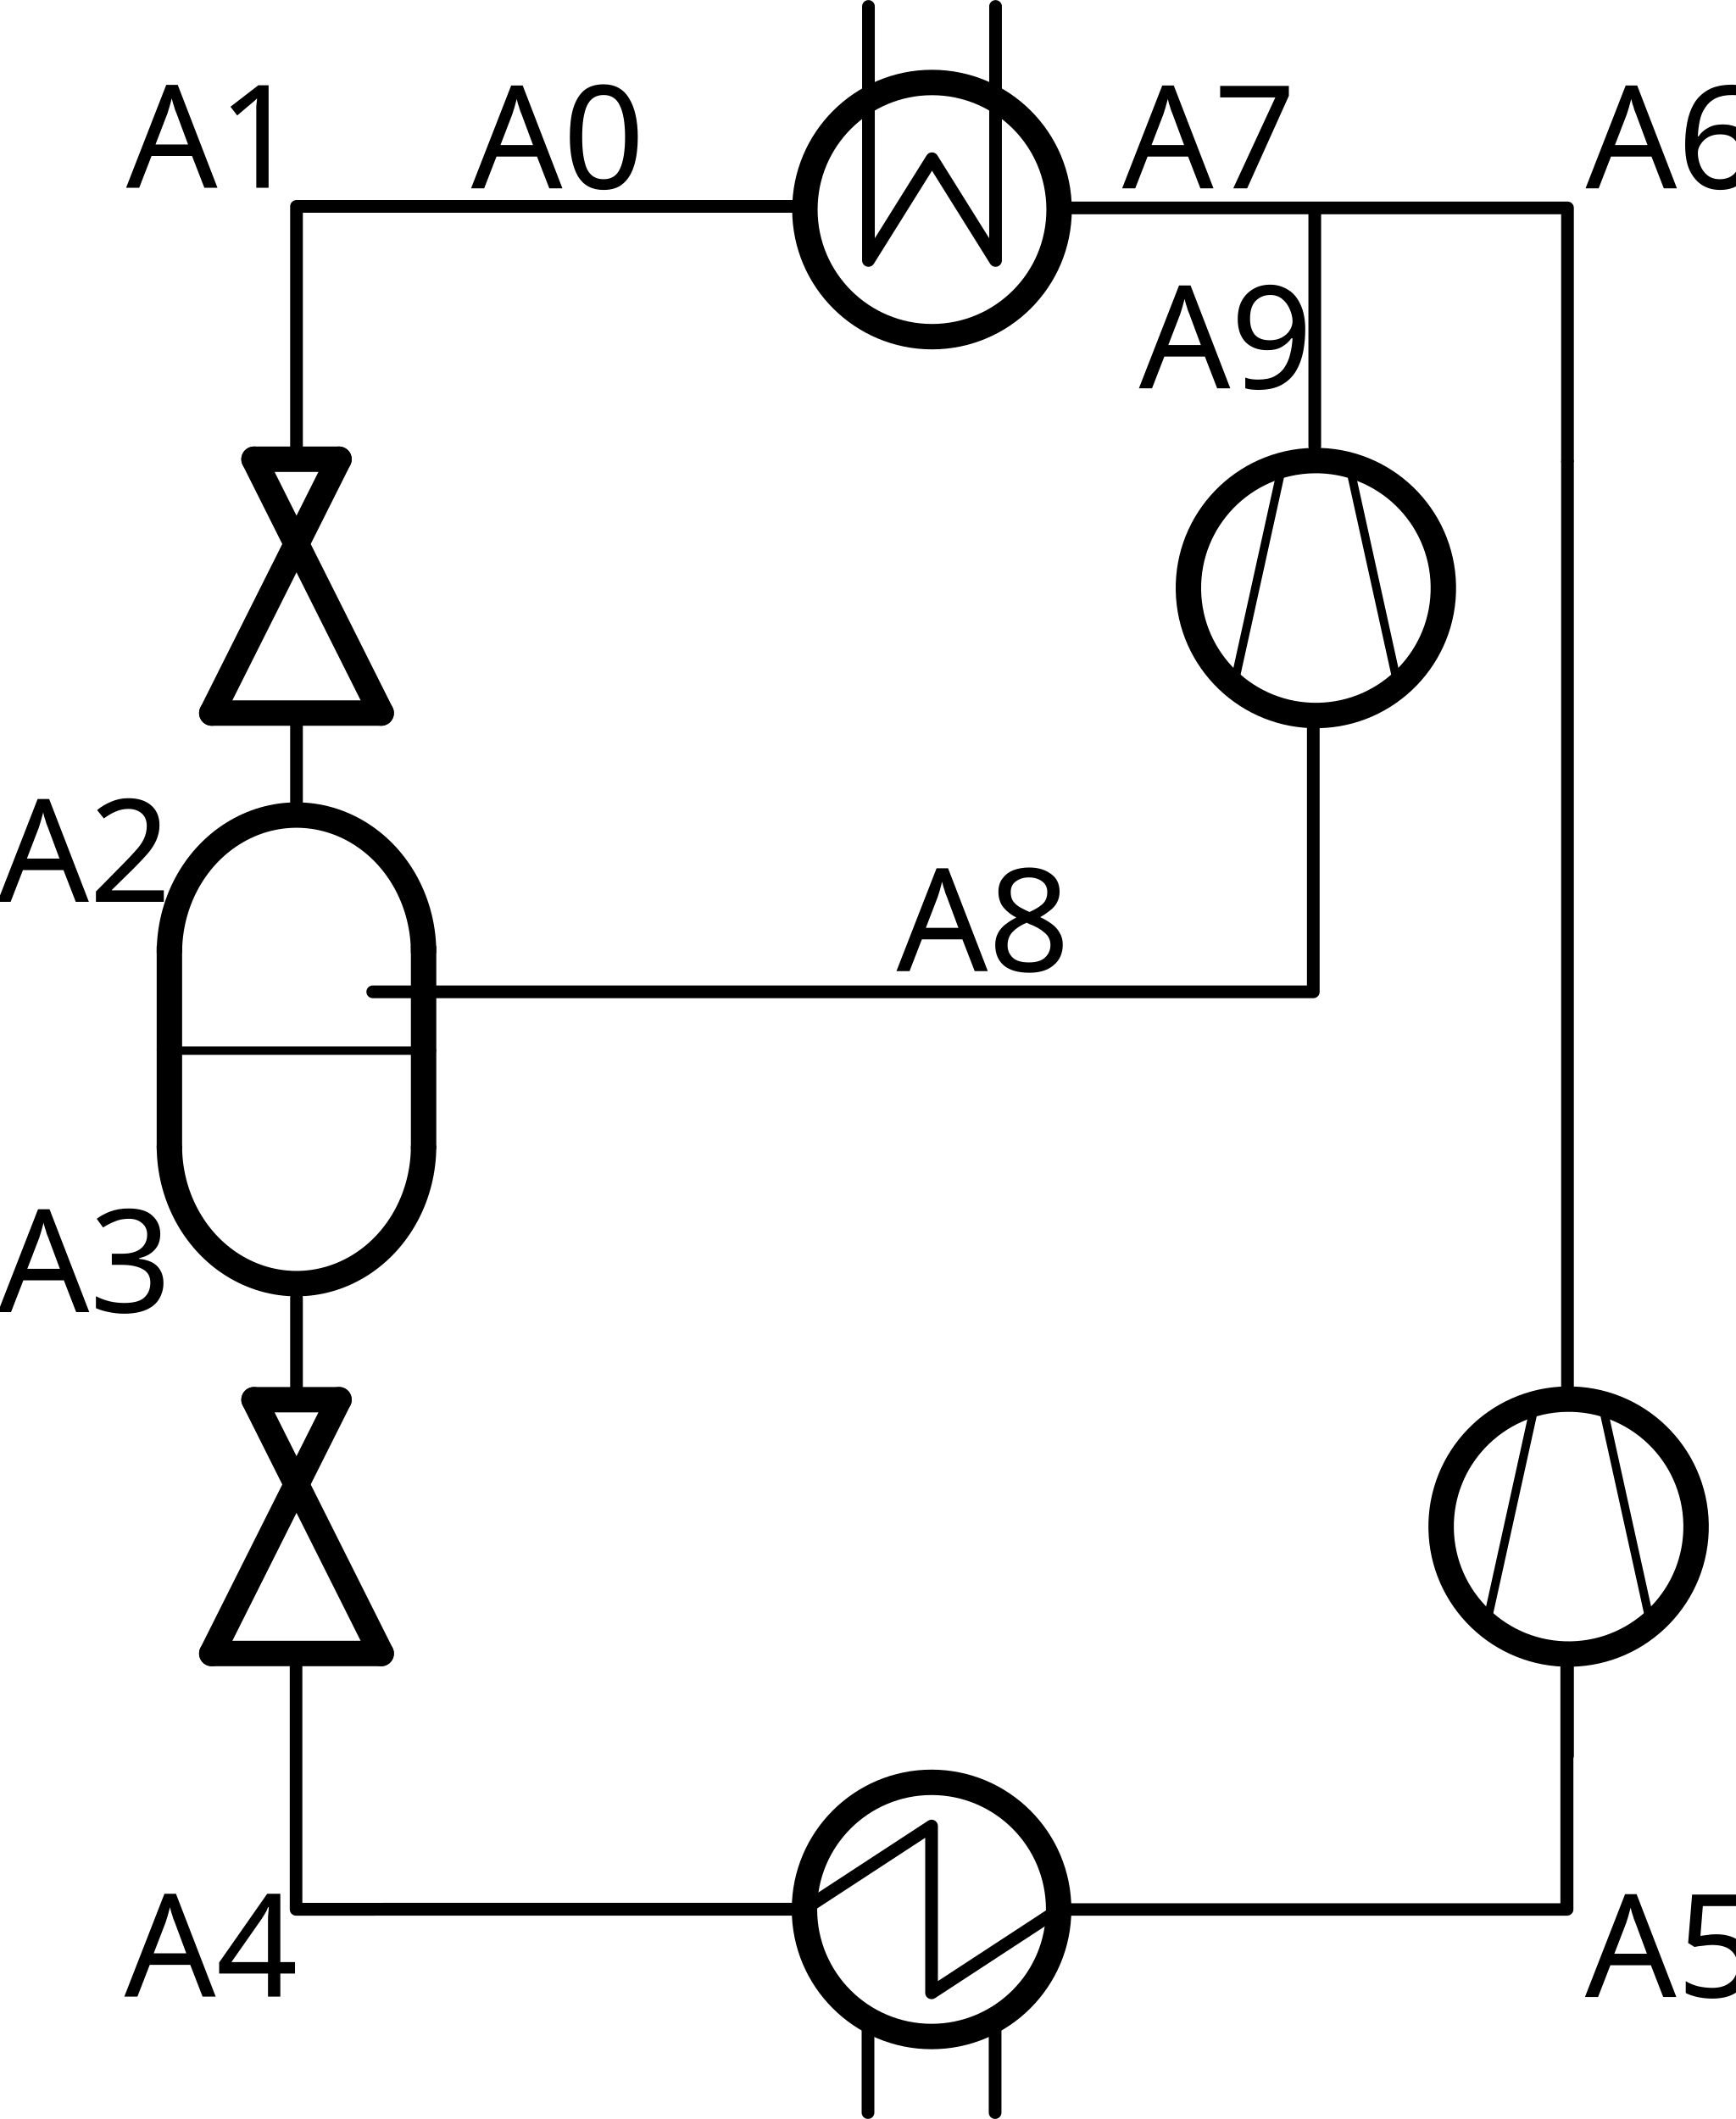
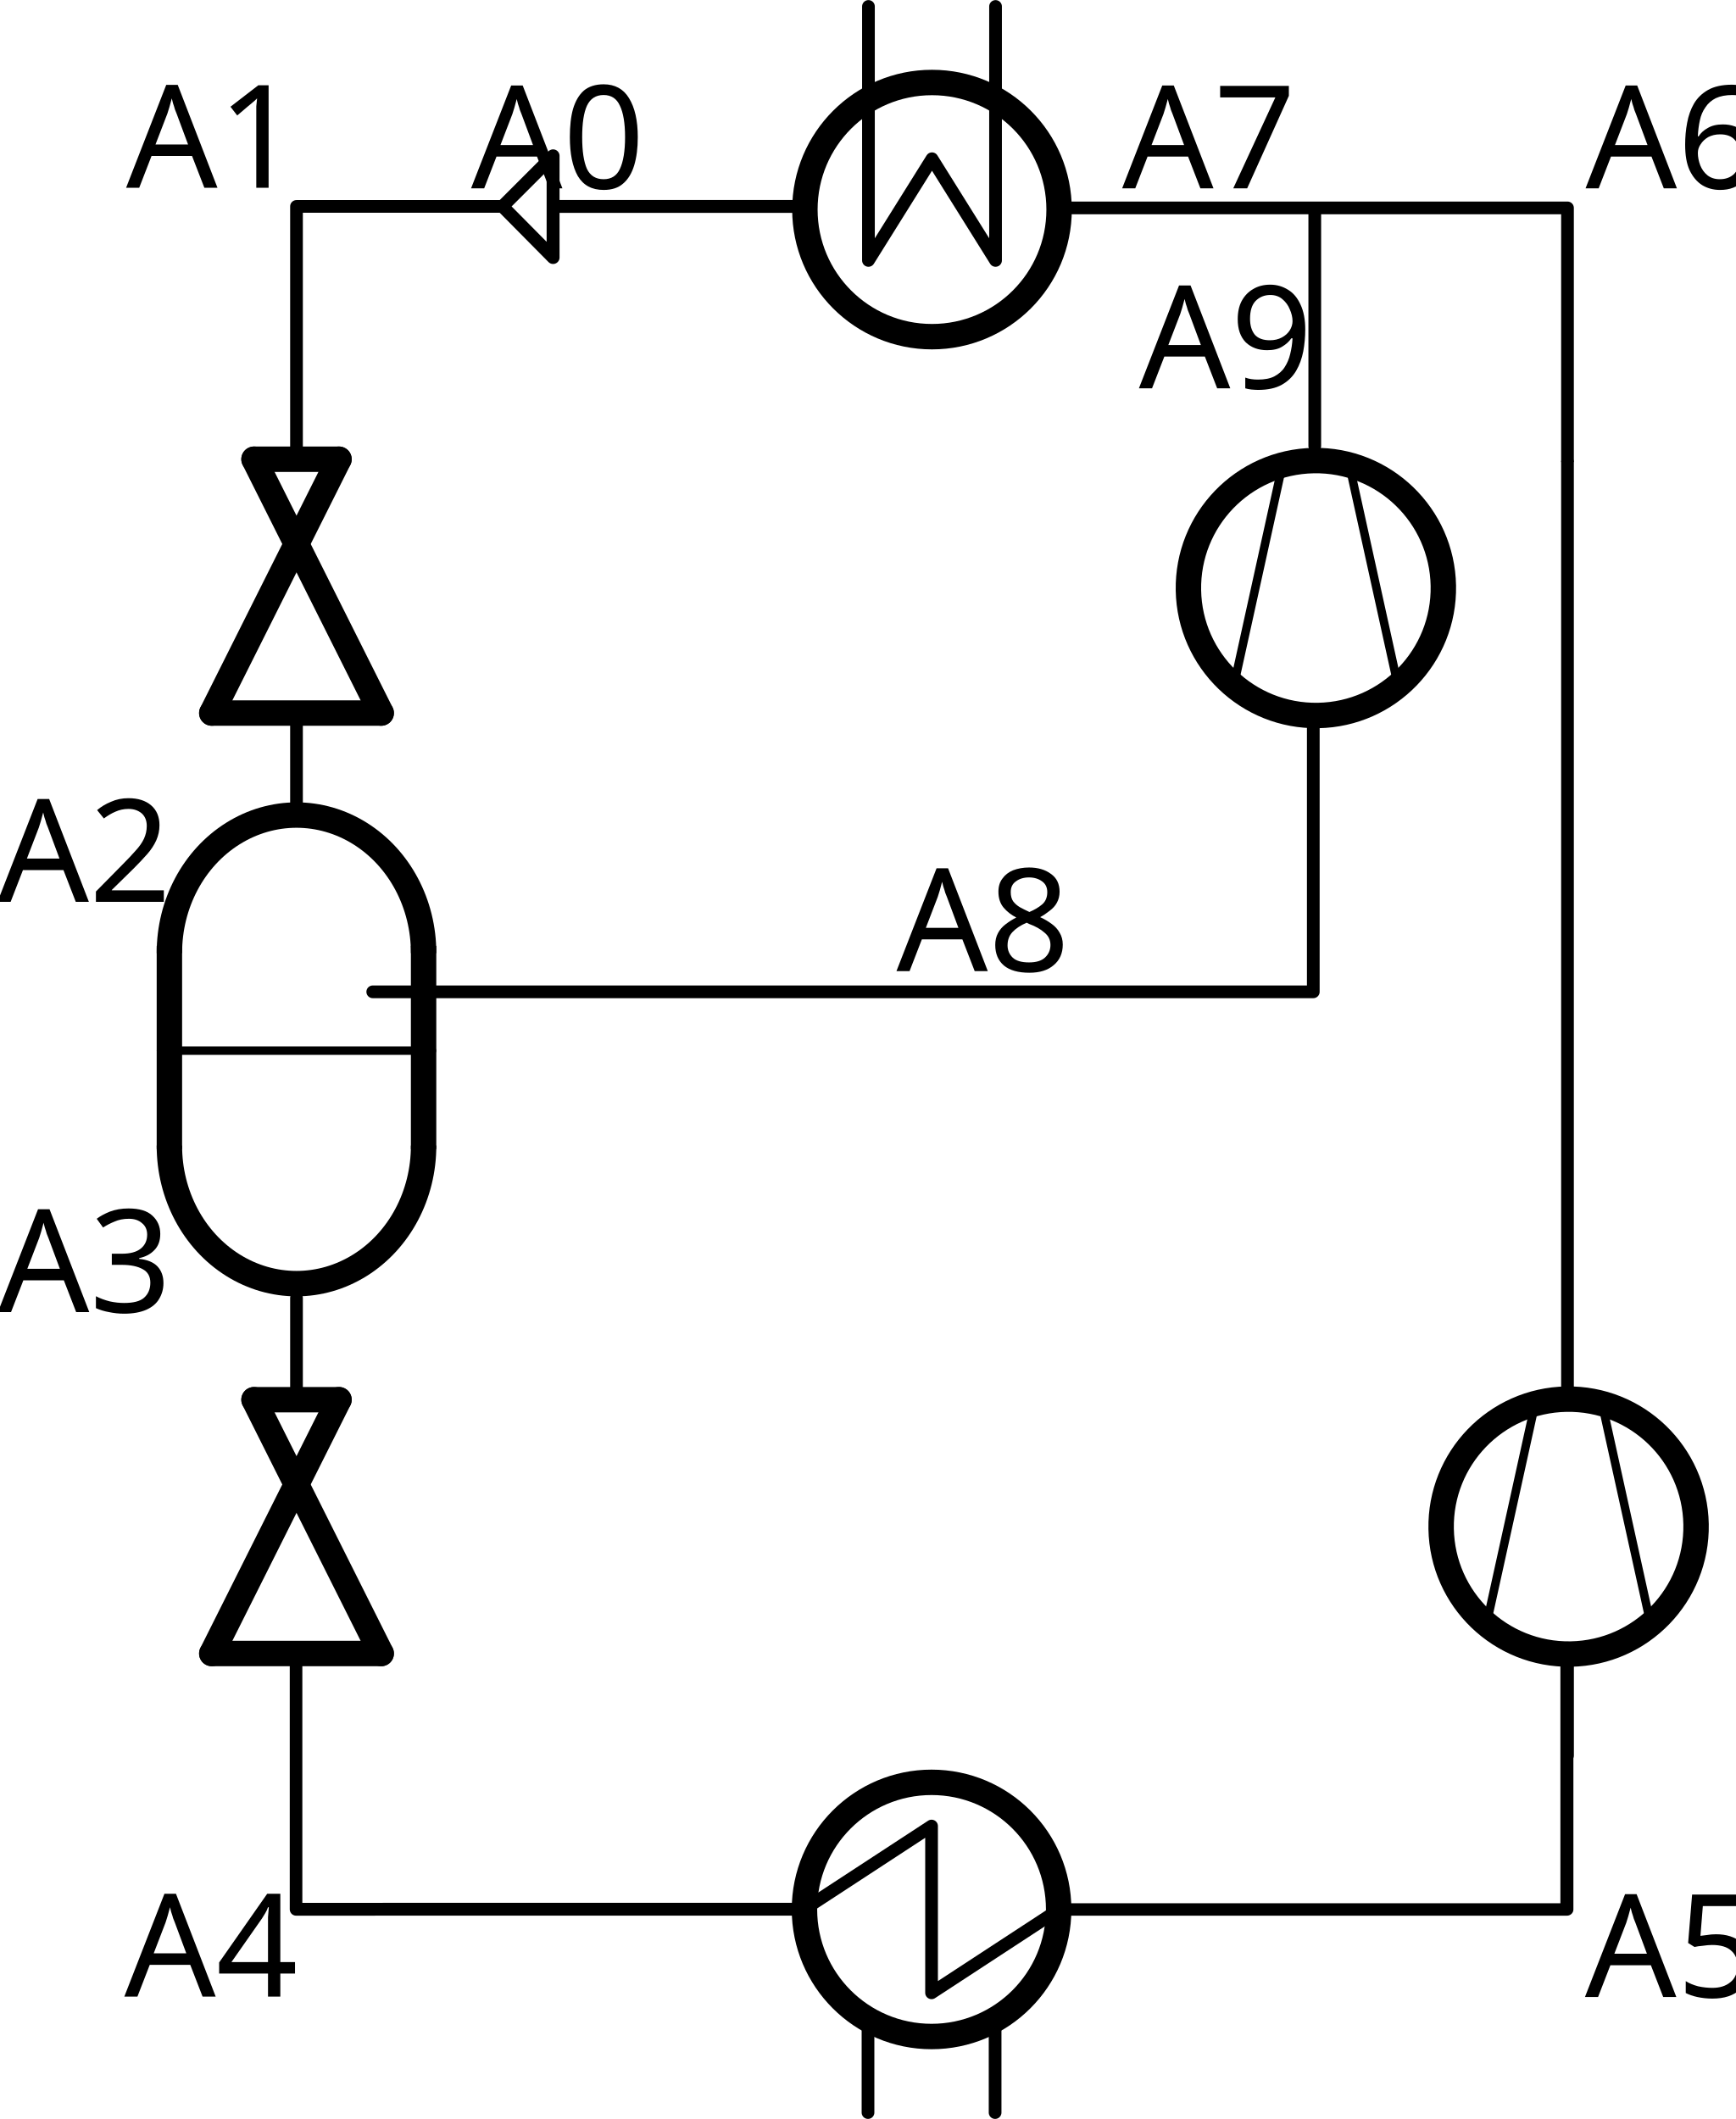
<svg xmlns="http://www.w3.org/2000/svg" width="68.277mm" height="83.366mm" viewBox="0 0 68.277 83.366" version="1.1" id="svg8">
  <defs id="defs2">
    <pattern y="0" x="0" height="6" width="6" patternUnits="userSpaceOnUse" id="EMFhbasepattern" />
+     <pattern y="0" x="0" height="6" width="6" patternUnits="userSpaceOnUse" id="EMFhbasepattern-0" />
  </defs>
  <g id="layer1" transform="translate(-30.33576,-127.9335)">
    <g id="g968-8" transform="translate(34.33237,-139.0135)">
      <path style="fill:none;stroke:#000000;stroke-width:1;stroke-linecap:round;stroke-linejoin:round;stroke-miterlimit:4;stroke-dasharray:none;stroke-opacity:1" d="M 9.339,285.014 H 5.996" id="path824-81" />
      <path style="fill:none;stroke:#000000;stroke-width:1;stroke-linecap:round;stroke-linejoin:round;stroke-miterlimit:4;stroke-dasharray:none;stroke-opacity:1" d="M 5.996,285.014 11,295" id="path826-9" />
      <path style="fill:none;stroke:#000000;stroke-width:1;stroke-linecap:round;stroke-linejoin:round;stroke-miterlimit:4;stroke-dasharray:none;stroke-opacity:1" d="M 9.339,285.014 4.335,295" id="path828-2" />
      <path style="fill:none;stroke:#000000;stroke-width:1;stroke-linecap:round;stroke-linejoin:round;stroke-miterlimit:4;stroke-dasharray:none;stroke-opacity:1" d="M 11,295 H 4.335" id="path830-4" />
    </g>
    <g id="g968-8-7" transform="translate(34.33237,-102.0135)">
      <path style="fill:none;stroke:#000000;stroke-width:1;stroke-linecap:round;stroke-linejoin:round;stroke-miterlimit:4;stroke-dasharray:none;stroke-opacity:1" d="M 9.339,285.014 H 5.996" id="path824-81-2" />
      <path style="fill:none;stroke:#000000;stroke-width:1;stroke-linecap:round;stroke-linejoin:round;stroke-miterlimit:4;stroke-dasharray:none;stroke-opacity:1" d="M 5.996,285.014 11,295" id="path826-9-6" />
      <path style="fill:none;stroke:#000000;stroke-width:1;stroke-linecap:round;stroke-linejoin:round;stroke-miterlimit:4;stroke-dasharray:none;stroke-opacity:1" d="M 9.339,285.014 4.335,295" id="path828-2-4" />
      <path style="fill:none;stroke:#000000;stroke-width:1;stroke-linecap:round;stroke-linejoin:round;stroke-miterlimit:4;stroke-dasharray:none;stroke-opacity:1" d="M 11,295 H 4.335" id="path830-4-4" />
    </g>
    <g transform="translate(71.54729,-102.0135)" id="g1037-4-0">
      <ellipse transform="rotate(88.97039)" cy="-15.282" cx="290.328" id="path4405-2-2-1-6-2-8-11-2" style="color:#000000;clip-rule:nonzero;display:inline;overflow:visible;visibility:visible;isolation:auto;mix-blend-mode:normal;color-interpolation:sRGB;color-interpolation-filters:linearRGB;solid-color:#000000;solid-opacity:1;fill:none;fill-opacity:0.667;fill-rule:nonzero;stroke:#000000;stroke-width:1;stroke-linecap:round;stroke-linejoin:round;stroke-miterlimit:4;stroke-dasharray:none;stroke-dashoffset:0;stroke-opacity:1;color-rendering:auto;image-rendering:auto;shape-rendering:auto;text-rendering:auto;enable-background:accumulate" ry="5.015" rx="5.015" />
      <path id="path4587-8-94-9-1-2-10-7" d="m 17.205,294.132 1.959,-8.892" style="fill:none;fill-rule:evenodd;stroke:#000000;stroke-width:0.333;stroke-linecap:round;stroke-linejoin:round;stroke-miterlimit:4;stroke-dasharray:none;stroke-opacity:1" />
      <path style="fill:none;fill-rule:evenodd;stroke:#000000;stroke-width:0.333;stroke-linecap:round;stroke-linejoin:round;stroke-miterlimit:4;stroke-dasharray:none;stroke-opacity:1" d="m 23.788,294.132 -1.959,-8.892" id="path4587-8-94-9-1-9-2-4-0" />
    </g>
    <g id="g272-3" transform="translate(36.49982,-118.0654)">
      <g id="g2746-5-1-9-3-29-5-9-8" transform="matrix(0.9473144,0,0,0.9475563,-84.17021,97.49065)" style="stroke-width:1.154">
        <g id="g2740-9-3-7-5-3-7-6-5" style="stroke-width:1.154">
          <path id="path2720-3-8-4-7-4-2-4-3" style="fill:none;stroke:#000000;stroke-width:1.055;stroke-linecap:butt;stroke-linejoin:round;stroke-miterlimit:4;stroke-dasharray:none" d="m 99.935,204.44 v -8.443" />
        </g>
      </g>
      <g transform="translate(-116.129,48.5986)" id="g1309-6">
        <path d="m 116.629,242.61 v -8" style="fill:none;stroke:#000000;stroke-width:1;stroke-linecap:butt;stroke-linejoin:round;stroke-miterlimit:4;stroke-dasharray:none" id="path2720-3-8-4-7-3-0-0-7-5" />
        <path d="m 126.629,-234.9 a 5,5.419 0 0 1 -2.496,4.705 5,5.419 0 0 1 -5.008,-5e-5 5,5.419 0 0 1 -2.496,-4.705" transform="scale(1,-1)" style="opacity:1;fill:none;fill-opacity:1;fill-rule:nonzero;stroke:#000000;stroke-width:1;stroke-linecap:butt;stroke-linejoin:round;stroke-miterlimit:4;stroke-dasharray:none;stroke-dashoffset:0;stroke-opacity:1" id="path5734-3-9-1-5-4" />
        <path d="M 116.298,238.735 H 126.958" style="fill:none;stroke:#000000;stroke-width:0.333;stroke-linecap:round;stroke-linejoin:round;stroke-miterlimit:4;stroke-dasharray:none" id="path5194-0-3-9-6-2" />
        <path d="m -116.629,242.468 a 5,5.419 0 0 1 -2.496,4.705 5,5.419 0 0 1 -5.008,-6e-5 5,5.419 0 0 1 -2.496,-4.705" transform="scale(-1,1)" style="opacity:1;fill:none;fill-opacity:1;fill-rule:nonzero;stroke:#000000;stroke-width:1;stroke-linecap:butt;stroke-linejoin:round;stroke-miterlimit:4;stroke-dasharray:none;stroke-dashoffset:0;stroke-opacity:1" id="path5734-3-9-1-5-6-2" />
      </g>
    </g>
    <path style="fill:none;stroke:#000000;stroke-width:0.5;stroke-linecap:round;stroke-linejoin:miter;stroke-dasharray:none;stroke-opacity:1" d="m 42,156 v 4" id="path2514" />
    <path style="fill:none;stroke:#000000;stroke-width:0.5;stroke-linecap:round;stroke-linejoin:miter;stroke-dasharray:none;stroke-opacity:1" d="m 42,179 v 4" id="path2516" />
    <path style="fill:none;stroke:#000000;stroke-width:0.5;stroke-linecap:round;stroke-linejoin:round;stroke-dasharray:none;stroke-opacity:1" d="m 92,197 v -3.946" id="path2734" />
    <path style="fill:none;stroke:#000000;stroke-width:0.5;stroke-linecap:round;stroke-linejoin:round;stroke-dasharray:none;stroke-opacity:1" d="m 92,146.113 v 36.942" id="path2736" />
    <g id="g1439" transform="translate(46.30005,-155.1209)">
      <circle r="5" transform="rotate(90)" cy="-20.7" cx="291.3" style="fill:none;stroke:#000000;stroke-width:1;stroke-linecap:round;stroke-linejoin:round;stroke-miterlimit:4;stroke-dasharray:none" id="path5185-8-6-5-2-6" />
      <path id="path1362-9" d="m 3.5,286.5 c 0,0 0,6.5 0,6.5 0,0 2.5,-4 2.5,-4 0,0 2.5,4 2.5,4 0,0 0,-6.5 0,-6.5" style="fill:none;stroke:#000000;stroke-width:0.5;stroke-linecap:round;stroke-linejoin:round;stroke-miterlimit:4;stroke-dasharray:none;stroke-opacity:1" transform="translate(14.7,0.3000017)" />
      <path transform="matrix(0.9980036,0,0,0.9980036,14.70699,0.8729317)" id="path1366-8" d="m 3.5,286.5 c 0,0 0,-3.5 0,-3.5" style="fill:none;stroke:#000000;stroke-width:0.501;stroke-linecap:round;stroke-linejoin:round;stroke-miterlimit:4;stroke-dasharray:none;stroke-opacity:1" />
      <path transform="matrix(0.9980036,0,0,0.9980036,19.70701,0.8734917)" id="path1366-7-1" d="m 3.5,286.5 c 0,0 0,-3.5 0,-3.5" style="fill:none;stroke:#000000;stroke-width:0.501;stroke-linecap:round;stroke-linejoin:round;stroke-miterlimit:4;stroke-dasharray:none;stroke-opacity:1" />
    </g>
    <text xml:space="preserve" style="font-style:normal;font-variant:normal;font-weight:normal;font-stretch:normal;font-size:5.644px;line-height:1.25;font-family:Carlito;-inkscape-font-specification:'Carlito, Normal';font-variant-ligatures:normal;font-variant-caps:normal;font-variant-numeric:normal;font-feature-settings:normal;text-align:start;letter-spacing:0px;word-spacing:0px;writing-mode:lr-tb;text-anchor:start;fill:#000000;fill-opacity:1;stroke:none;stroke-width:0.265" x="35.225" y="206.486" id="text2656">
      <tspan id="tspan2654" x="35.225" y="206.486" style="font-style:normal;font-variant:normal;font-weight:normal;font-stretch:normal;font-size:5.644px;font-family:Carlito;-inkscape-font-specification:'Carlito, Normal';font-variant-ligatures:normal;font-variant-caps:normal;font-variant-numeric:normal;font-feature-settings:normal;text-align:start;writing-mode:lr-tb;text-anchor:start;stroke-width:0.265">A4</tspan>
    </text>
    <text xml:space="preserve" style="font-style:normal;font-variant:normal;font-weight:normal;font-stretch:normal;font-size:5.644px;line-height:1.25;font-family:Carlito;-inkscape-font-specification:'Carlito, Normal';font-variant-ligatures:normal;font-variant-caps:normal;font-variant-numeric:normal;font-feature-settings:normal;text-align:start;letter-spacing:0px;word-spacing:0px;writing-mode:lr-tb;text-anchor:start;fill:#000000;fill-opacity:1;stroke:none;stroke-width:0.265" x="92.686" y="206.5" id="text2656-6">
      <tspan id="tspan2654-0" x="92.686" y="206.5" style="font-style:normal;font-variant:normal;font-weight:normal;font-stretch:normal;font-size:5.644px;font-family:Carlito;-inkscape-font-specification:'Carlito, Normal';font-variant-ligatures:normal;font-variant-caps:normal;font-variant-numeric:normal;font-feature-settings:normal;text-align:start;writing-mode:lr-tb;text-anchor:start;stroke-width:0.265">A5</tspan>
    </text>
    <text xml:space="preserve" style="font-style:normal;font-variant:normal;font-weight:normal;font-stretch:normal;font-size:5.644px;line-height:1.25;font-family:Carlito;-inkscape-font-specification:'Carlito, Normal';font-variant-ligatures:normal;font-variant-caps:normal;font-variant-numeric:normal;font-feature-settings:normal;text-align:start;letter-spacing:0px;word-spacing:0px;writing-mode:lr-tb;text-anchor:start;fill:#000000;fill-opacity:1;stroke:none;stroke-width:0.265" x="92.712" y="135.347" id="text2656-6-1">
      <tspan id="tspan2654-0-9" x="92.712" y="135.347" style="font-style:normal;font-variant:normal;font-weight:normal;font-stretch:normal;font-size:5.644px;font-family:Carlito;-inkscape-font-specification:'Carlito, Normal';font-variant-ligatures:normal;font-variant-caps:normal;font-variant-numeric:normal;font-feature-settings:normal;text-align:start;writing-mode:lr-tb;text-anchor:start;stroke-width:0.265">A6</tspan>
    </text>
    <text xml:space="preserve" style="font-style:normal;font-variant:normal;font-weight:normal;font-stretch:normal;font-size:5.644px;line-height:1.25;font-family:Carlito;-inkscape-font-specification:'Carlito, Normal';font-variant-ligatures:normal;font-variant-caps:normal;font-variant-numeric:normal;font-feature-settings:normal;text-align:start;letter-spacing:0px;word-spacing:0px;writing-mode:lr-tb;text-anchor:start;fill:#000000;fill-opacity:1;stroke:none;stroke-width:0.265" x="35.296" y="135.321" id="text2656-6-1-8">
      <tspan id="tspan2654-0-9-3" x="35.296" y="135.321" style="font-style:normal;font-variant:normal;font-weight:normal;font-stretch:normal;font-size:5.644px;font-family:Carlito;-inkscape-font-specification:'Carlito, Normal';font-variant-ligatures:normal;font-variant-caps:normal;font-variant-numeric:normal;font-feature-settings:normal;text-align:start;writing-mode:lr-tb;text-anchor:start;stroke-width:0.265">A1</tspan>
    </text>
    <text xml:space="preserve" style="font-style:normal;font-variant:normal;font-weight:normal;font-stretch:normal;font-size:5.644px;line-height:1.25;font-family:Carlito;-inkscape-font-specification:'Carlito, Normal';font-variant-ligatures:normal;font-variant-caps:normal;font-variant-numeric:normal;font-feature-settings:normal;text-align:start;letter-spacing:0px;word-spacing:0px;writing-mode:lr-tb;text-anchor:start;fill:#000000;fill-opacity:1;stroke:none;stroke-width:0.265" x="30.239" y="163.414" id="text2656-6-1-8-2">
      <tspan id="tspan2654-0-9-3-1" x="30.239" y="163.414" style="font-style:normal;font-variant:normal;font-weight:normal;font-stretch:normal;font-size:5.644px;font-family:Carlito;-inkscape-font-specification:'Carlito, Normal';font-variant-ligatures:normal;font-variant-caps:normal;font-variant-numeric:normal;font-feature-settings:normal;text-align:start;writing-mode:lr-tb;text-anchor:start;stroke-width:0.265">A2</tspan>
    </text>
    <text xml:space="preserve" style="font-style:normal;font-variant:normal;font-weight:normal;font-stretch:normal;font-size:5.644px;line-height:1.25;font-family:Carlito;-inkscape-font-specification:'Carlito, Normal';font-variant-ligatures:normal;font-variant-caps:normal;font-variant-numeric:normal;font-feature-settings:normal;text-align:start;letter-spacing:0px;word-spacing:0px;writing-mode:lr-tb;text-anchor:start;fill:#000000;fill-opacity:1;stroke:none;stroke-width:0.265" x="30.253" y="179.554" id="text2656-6-1-8-5">
      <tspan id="tspan2654-0-9-3-6" x="30.253" y="179.554" style="font-style:normal;font-variant:normal;font-weight:normal;font-stretch:normal;font-size:5.644px;font-family:Carlito;-inkscape-font-specification:'Carlito, Normal';font-variant-ligatures:normal;font-variant-caps:normal;font-variant-numeric:normal;font-feature-settings:normal;text-align:start;writing-mode:lr-tb;text-anchor:start;stroke-width:0.265">A3</tspan>
    </text>
    <text xml:space="preserve" style="font-style:normal;font-variant:normal;font-weight:normal;font-stretch:normal;font-size:5.644px;line-height:1.25;font-family:Carlito;-inkscape-font-specification:'Carlito, Normal';font-variant-ligatures:normal;font-variant-caps:normal;font-variant-numeric:normal;font-feature-settings:normal;text-align:start;letter-spacing:0px;word-spacing:0px;writing-mode:lr-tb;text-anchor:start;fill:#000000;fill-opacity:1;stroke:none;stroke-width:0.265" x="65.6" y="166.141" id="text2656-6-1-8-0">
      <tspan id="tspan2654-0-9-3-8" x="65.6" y="166.141" style="font-style:normal;font-variant:normal;font-weight:normal;font-stretch:normal;font-size:5.644px;font-family:Carlito;-inkscape-font-specification:'Carlito, Normal';font-variant-ligatures:normal;font-variant-caps:normal;font-variant-numeric:normal;font-feature-settings:normal;text-align:start;writing-mode:lr-tb;text-anchor:start;stroke-width:0.265">A8</tspan>
    </text>
    <path transform="rotate(180,47.5,215.0563)" style="fill:none;stroke:#000000;stroke-width:0.5;stroke-linecap:butt;stroke-linejoin:round;stroke-miterlimit:4;stroke-dasharray:none;stroke-opacity:1" d="m 23,294 c 0,0 -20,0 -20,0 0,0 0,-10 0,-10" id="path4534-0" />
-     <path transform="matrix(1,0,0,-1,39,430.0543)" style="fill:none;stroke:#000000;stroke-width:0.5;stroke-linecap:butt;stroke-linejoin:round;stroke-miterlimit:4;stroke-dasharray:none;stroke-opacity:1" d="m 23,294 c 0,0 -20,0 -20,0 0,0 0,-10 0,-10" id="path4534-0-0" />
+     <path transform="matrix(1,0,0,-1,39,430.0543)" style="fill:none;stroke:#000000;stroke-width:0.5;stroke-linecap:butt;stroke-linejoin:round;stroke-miterlimit:4;stroke-dasharray:none;stroke-opacity:1" d="m 11.104,294 c 0,0 -8.104,0 -8.104,0 0,0 0,-10 0,-10" id="path4534-0-0" />
    <path style="fill:none;stroke:#000000;stroke-width:0.424;stroke-linecap:butt;stroke-linejoin:round;stroke-miterlimit:4;stroke-dasharray:none;stroke-opacity:1" d="m 20.126,294 c 0,0 -17.125,10e-4 -17.125,10e-4 0,0 0,-8.398 0,-8.398" id="path4534" transform="matrix(1.168069,0,0,1.190431,38.47694,-146.9403)" />
    <path transform="matrix(0,-1.123457,1.176119,0,-253.8024,206.3364)" style="fill:none;stroke:#000000;stroke-width:0.435;stroke-linecap:butt;stroke-linejoin:round;stroke-miterlimit:4;stroke-dasharray:none;stroke-opacity:1" d="m 11.826,294 c 0,0 -8.906,0 -8.906,0 0,0 0,-17 0,-17" id="path4534-4" />
    <g id="g1471-6" transform="rotate(180,36.49131,247.0272)">
      <g transform="translate(-14.00627,14.0162)" id="g1443-3">
        <circle id="path5185-6-2-17-8-1" style="fill:none;stroke:#000000;stroke-width:1;stroke-linecap:round;stroke-linejoin:round;stroke-miterlimit:4;stroke-dasharray:none" cx="276.984" cy="-20.006" transform="rotate(90)" r="5" />
        <path id="path2736-7-4-6-1-7-7-0" style="fill:none;stroke:#000000;stroke-width:0.5;stroke-linecap:round;stroke-linejoin:round;stroke-miterlimit:4;stroke-dasharray:none" d="m 14.989,276.984 5.017,-3.281 v 6.561 l 5.017,-3.28" />
      </g>
      <path transform="matrix(0.9980036,0,0,0.9980036,0.00698734,0.5729289)" id="path1366-81" d="m 3.5,286.5 c 0,0 0,-3.5 0,-3.5" style="fill:none;stroke:#000000;stroke-width:0.501;stroke-linecap:round;stroke-linejoin:round;stroke-miterlimit:4;stroke-dasharray:none;stroke-opacity:1" />
      <path transform="matrix(0.9980036,0,0,0.9980036,5.007013,0.573481)" id="path1366-7-6" d="m 3.5,286.5 c 0,0 0,-3.5 0,-3.5" style="fill:none;stroke:#000000;stroke-width:0.501;stroke-linecap:round;stroke-linejoin:round;stroke-miterlimit:4;stroke-dasharray:none;stroke-opacity:1" />
    </g>
    <g transform="translate(61.60562,-138.9384)" id="g1037-4-2-3">
      <ellipse transform="rotate(88.97039)" cy="-15.282" cx="290.328" id="path4405-2-2-1-6-2-8-11-9-6" style="color:#000000;clip-rule:nonzero;display:inline;overflow:visible;visibility:visible;isolation:auto;mix-blend-mode:normal;color-interpolation:sRGB;color-interpolation-filters:linearRGB;solid-color:#000000;solid-opacity:1;fill:none;fill-opacity:0.667;fill-rule:nonzero;stroke:#000000;stroke-width:1;stroke-linecap:round;stroke-linejoin:round;stroke-miterlimit:4;stroke-dasharray:none;stroke-dashoffset:0;stroke-opacity:1;color-rendering:auto;image-rendering:auto;shape-rendering:auto;text-rendering:auto;enable-background:accumulate" ry="5.015" rx="5.015" />
      <path id="path4587-8-94-9-1-2-10-8-7" d="m 17.205,294.132 1.959,-8.892" style="fill:none;fill-rule:evenodd;stroke:#000000;stroke-width:0.333;stroke-linecap:round;stroke-linejoin:round;stroke-miterlimit:4;stroke-dasharray:none;stroke-opacity:1" />
      <path style="fill:none;fill-rule:evenodd;stroke:#000000;stroke-width:0.333;stroke-linecap:round;stroke-linejoin:round;stroke-miterlimit:4;stroke-dasharray:none;stroke-opacity:1" d="m 23.788,294.132 -1.959,-8.892" id="path4587-8-94-9-1-9-2-4-7-7" />
    </g>
    <path style="fill:none;stroke:#000000;stroke-width:0.5;stroke-linecap:round;stroke-linejoin:round;stroke-miterlimit:4;stroke-dasharray:none;stroke-opacity:1" d="M 45,166.954 H 82 v -10.946" id="path2642-8" />
    <path style="fill:none;stroke:#000000;stroke-width:0.5;stroke-linecap:round;stroke-linejoin:round;stroke-dasharray:none;stroke-opacity:1" d="m 82.058,136.254 v 9.225" id="path2732" />
    <text xml:space="preserve" style="font-style:normal;font-variant:normal;font-weight:normal;font-stretch:normal;font-size:5.644px;line-height:1.25;font-family:Carlito;-inkscape-font-specification:'Carlito, Normal';font-variant-ligatures:normal;font-variant-caps:normal;font-variant-numeric:normal;font-feature-settings:normal;text-align:start;letter-spacing:0px;word-spacing:0px;writing-mode:lr-tb;text-anchor:start;fill:#000000;fill-opacity:1;stroke:none;stroke-width:0.265" x="74.48" y="135.347" id="text2656-6-5">
      <tspan id="tspan2654-0-8" x="74.48" y="135.347" style="font-style:normal;font-variant:normal;font-weight:normal;font-stretch:normal;font-size:5.644px;font-family:Carlito;-inkscape-font-specification:'Carlito, Normal';font-variant-ligatures:normal;font-variant-caps:normal;font-variant-numeric:normal;font-feature-settings:normal;text-align:start;writing-mode:lr-tb;text-anchor:start;stroke-width:0.265">A7</tspan>
    </text>
    <text xml:space="preserve" style="font-style:normal;font-variant:normal;font-weight:normal;font-stretch:normal;font-size:5.644px;line-height:1.25;font-family:Carlito;-inkscape-font-specification:'Carlito, Normal';font-variant-ligatures:normal;font-variant-caps:normal;font-variant-numeric:normal;font-feature-settings:normal;text-align:start;letter-spacing:0px;word-spacing:0px;writing-mode:lr-tb;text-anchor:start;fill:#000000;fill-opacity:1;stroke:none;stroke-width:0.265" x="75.141" y="143.212" id="text2656-6-5-7">
      <tspan id="tspan2654-0-8-1" x="75.141" y="143.212" style="font-style:normal;font-variant:normal;font-weight:normal;font-stretch:normal;font-size:5.644px;font-family:Carlito;-inkscape-font-specification:'Carlito, Normal';font-variant-ligatures:normal;font-variant-caps:normal;font-variant-numeric:normal;font-feature-settings:normal;text-align:start;writing-mode:lr-tb;text-anchor:start;stroke-width:0.265">A9</tspan>
    </text>
    <text xml:space="preserve" style="font-style:normal;font-variant:normal;font-weight:normal;font-stretch:normal;font-size:5.644px;line-height:1.25;font-family:Carlito;-inkscape-font-specification:'Carlito, Normal';font-variant-ligatures:normal;font-variant-caps:normal;font-variant-numeric:normal;font-feature-settings:normal;text-align:center;letter-spacing:0px;word-spacing:0px;writing-mode:lr-tb;text-anchor:middle;fill:#000000;fill-opacity:1;stroke:none;stroke-width:0.265" x="55.955" y="135.347" id="text868">
      <tspan id="tspan866" x="55.955" y="135.347" style="font-style:normal;font-variant:normal;font-weight:normal;font-stretch:normal;font-size:5.644px;font-family:Carlito;-inkscape-font-specification:'Carlito, Normal';font-variant-ligatures:normal;font-variant-caps:normal;font-variant-numeric:normal;font-feature-settings:normal;text-align:center;writing-mode:lr-tb;text-anchor:middle;stroke-width:0.265">A0</tspan>
    </text>
+     <path id="path941" d="m 52.094,138.065 -1.99,-2.011 1.99,-1.99 z" style="fill:none;stroke:#000000;stroke-width:0.508px;stroke-linecap:round;stroke-linejoin:round;stroke-miterlimit:4;stroke-dasharray:none;stroke-opacity:1" />
+     <path id="path943" d="m 52.094,136.054 h 9.906" style="fill:none;stroke:#000000;stroke-width:0.508px;stroke-linecap:butt;stroke-linejoin:round;stroke-miterlimit:4;stroke-dasharray:none;stroke-opacity:1" />
  </g>
</svg>
